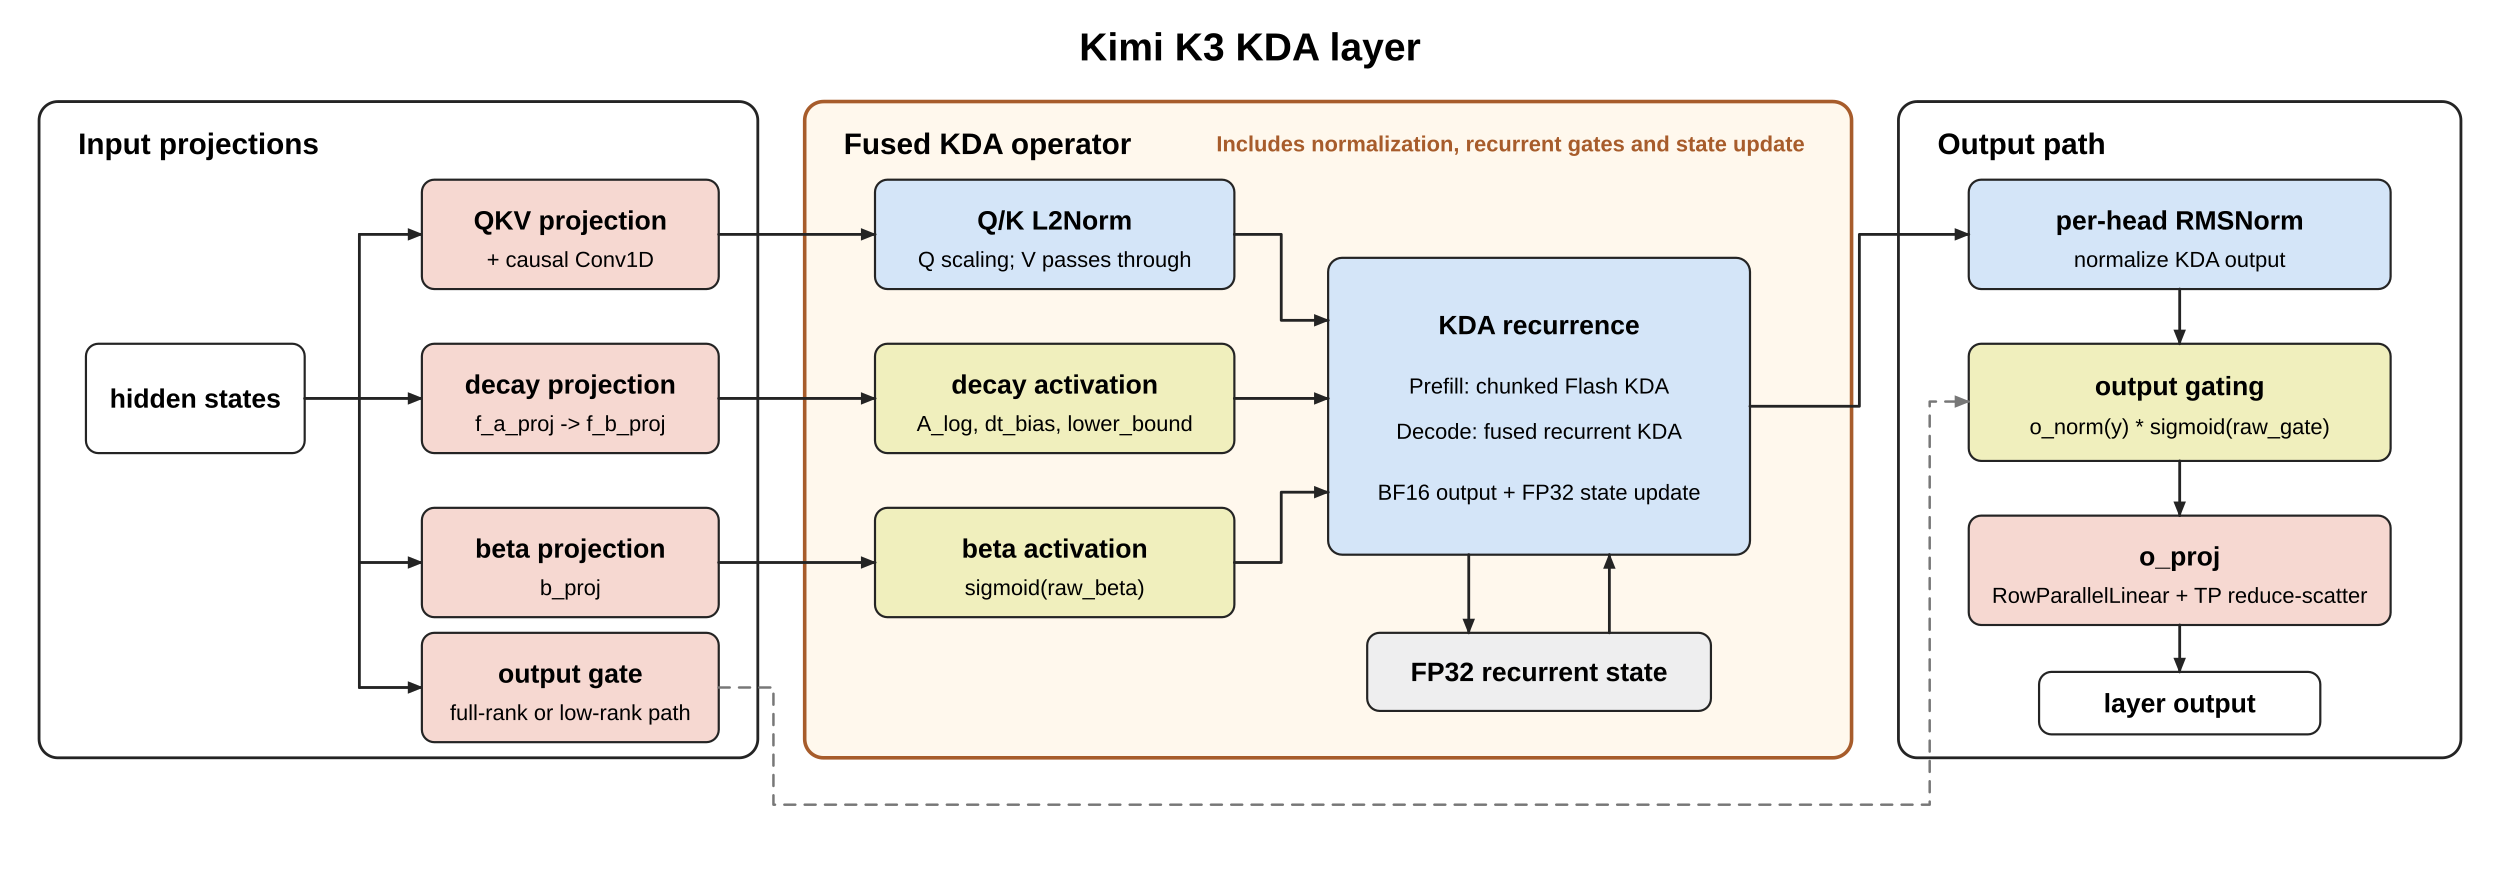
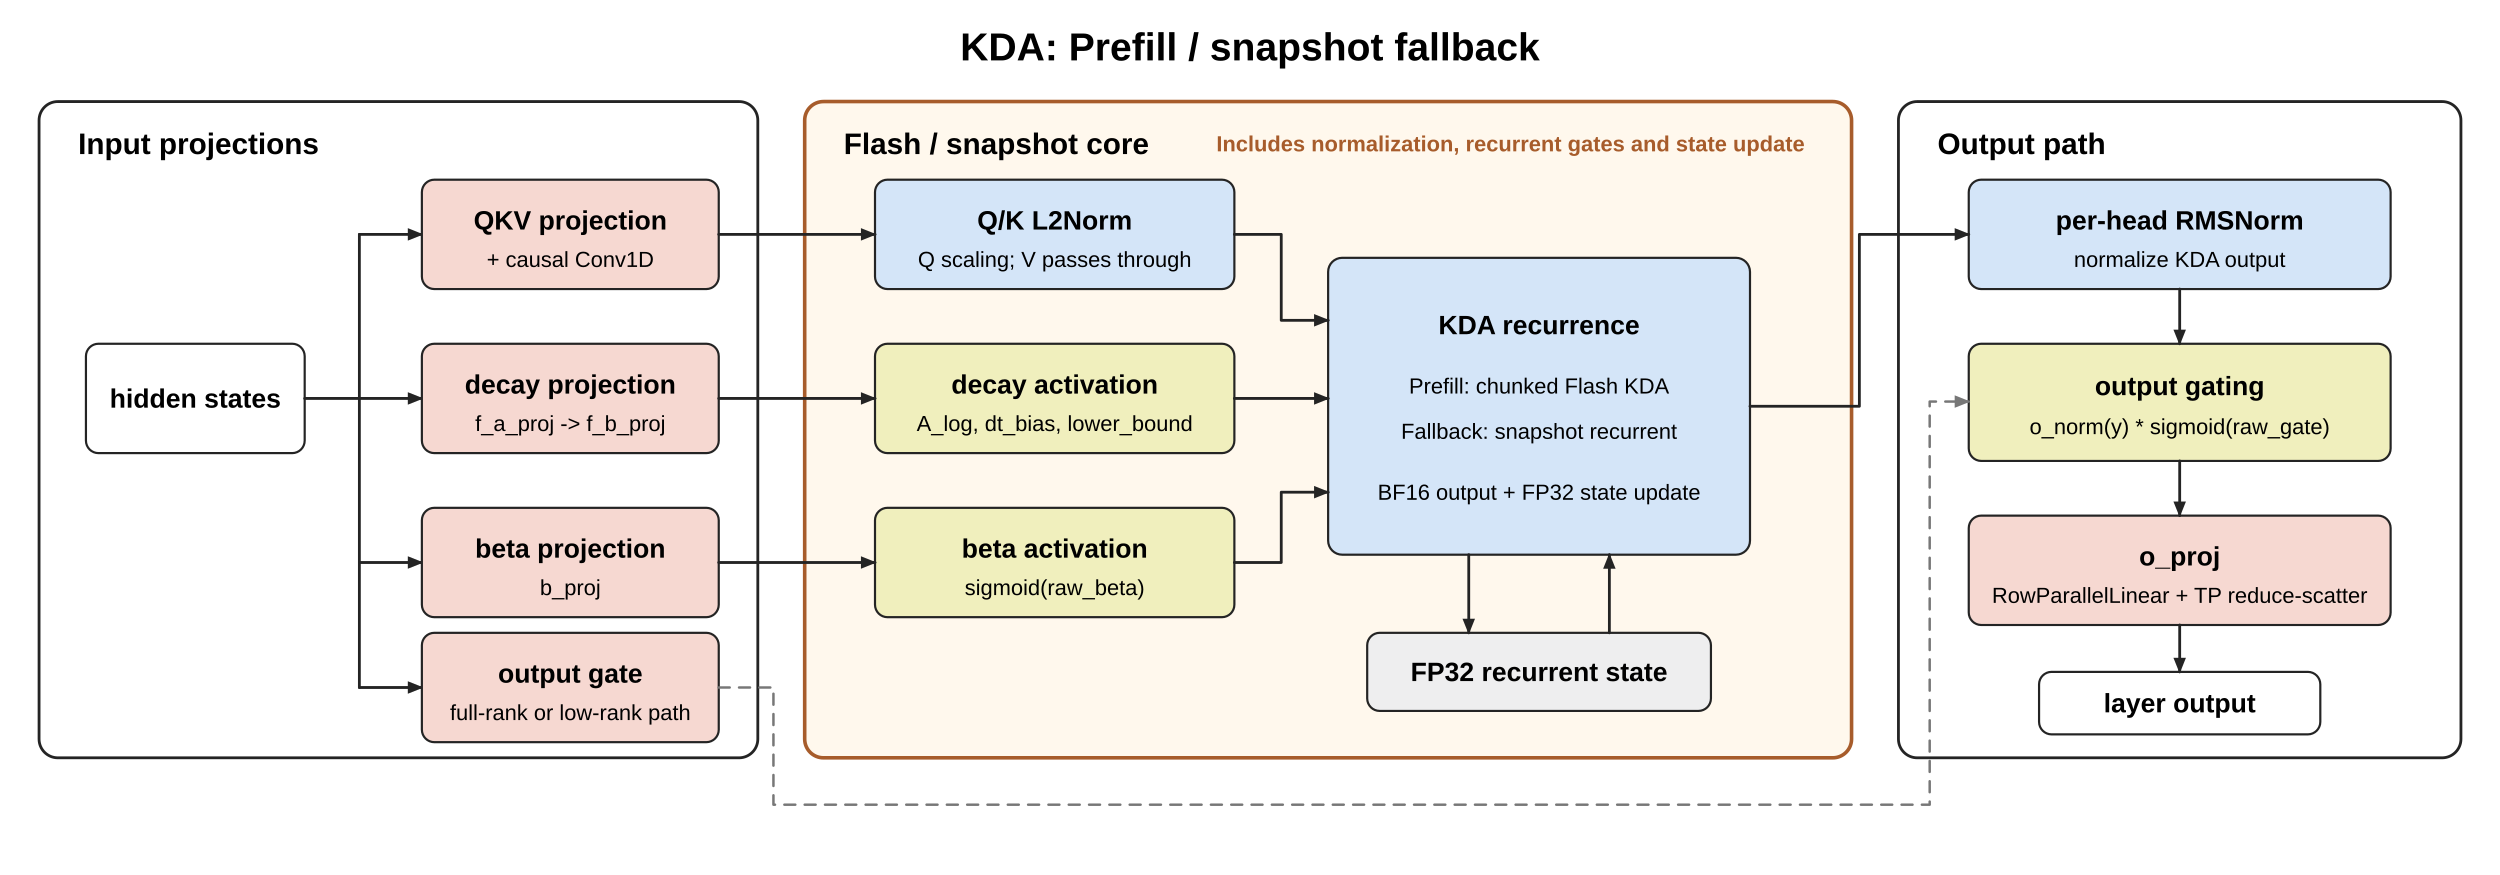
<svg xmlns="http://www.w3.org/2000/svg" viewBox="0 0 1600 560" width="1600" height="560" preserveAspectRatio="xMidYMid meet" role="img" aria-labelledby="title desc">
  <defs>
    <style>
      svg { background: #ffffff; color: #202124; font-family: -apple-system, BlinkMacSystemFont, "Segoe UI", Arial, sans-serif; }
      .panel { fill: #ffffff; stroke: #242424; stroke-width: 1.8; }
      .fusion { fill: #fff8ed; stroke: #a75c2b; stroke-width: 2.3; }
      .projection { fill: #f6d8d1; stroke: #242424; stroke-width: 1.4; }
      .compute { fill: #d4e5f8; stroke: #242424; stroke-width: 1.4; }
      .gate { fill: #f0efbd; stroke: #242424; stroke-width: 1.4; }
      .state { fill: #eeeeef; stroke: #242424; stroke-width: 1.4; }
      .io { fill: #ffffff; stroke: #242424; stroke-width: 1.4; }
      .title { font-size: 25px; font-weight: 700; text-anchor: middle; dominant-baseline: central; }
      .section { font-size: 19px; font-weight: 700; dominant-baseline: central; }
      .label { font-size: 17px; font-weight: 650; text-anchor: middle; dominant-baseline: central; }
      .small { font-size: 14px; font-weight: 500; text-anchor: middle; dominant-baseline: central; }
      .subhead { font-size: 14px; font-weight: 650; fill: #a75c2b; dominant-baseline: central; }
      .flow { fill: none; stroke: #242424; stroke-width: 1.8; stroke-linecap: round; stroke-linejoin: round; }
      .dashed { fill: none; stroke: #777777; stroke-width: 1.6; stroke-dasharray: 7 6; stroke-linecap: round; stroke-linejoin: round; }
    </style>
    <marker id="arrow" markerWidth="10" markerHeight="8" refX="9" refY="4" orient="auto" markerUnits="userSpaceOnUse">
      <path d="M0,0 L10,4 L0,8 z" fill="#242424" />
    </marker>
    <marker id="arrow-gray" markerWidth="10" markerHeight="8" refX="9" refY="4" orient="auto" markerUnits="userSpaceOnUse">
      <path d="M0,0 L10,4 L0,8 z" fill="#777777" />
    </marker>
  </defs>
  <rect width="1600" height="560" fill="#ffffff" />
-   <text x="800" y="30" class="title">Kimi K3 KDA layer</text>
+   <text x="800" y="30" class="title">KDA: Prefill / snapshot fallback</text>
  <rect x="25" y="65" width="460" height="420" rx="12" class="panel" />
  <text x="50" y="92" class="section">Input projections</text>
  <rect x="55" y="220" width="140" height="70" rx="8" class="io" />
  <text x="125" y="255" class="label">hidden states</text>
  <path d="M195 255 H230" class="flow" />
  <path d="M230 150 V440" class="flow" />
  <path d="M230 150 H270" class="flow" marker-end="url(#arrow)" />
  <rect x="270" y="115" width="190" height="70" rx="8" class="projection" />
  <text x="365" y="141" class="label">QKV projection</text>
  <text x="365" y="166" class="small">+ causal Conv1D</text>
  <path d="M230 255 H270" class="flow" marker-end="url(#arrow)" />
  <rect x="270" y="220" width="190" height="70" rx="8" class="projection" />
  <text x="365" y="246" class="label">decay projection</text>
  <text x="365" y="271" class="small">f_a_proj -&gt; f_b_proj</text>
  <path d="M230 360 H270" class="flow" marker-end="url(#arrow)" />
  <rect x="270" y="325" width="190" height="70" rx="8" class="projection" />
  <text x="365" y="351" class="label">beta projection</text>
  <text x="365" y="376" class="small">b_proj</text>
  <path d="M230 440 H270" class="flow" marker-end="url(#arrow)" />
  <rect x="270" y="405" width="190" height="70" rx="8" class="projection" />
  <text x="365" y="431" class="label">output gate</text>
  <text x="365" y="456" class="small">full-rank or low-rank path</text>
  <rect x="515" y="65" width="670" height="420" rx="12" class="fusion" />
-   <text x="540" y="92" class="section">Fused KDA operator</text>
+   <text x="540" y="92" class="section">Flash / snapshot core</text>
  <text x="1155" y="92" class="subhead" text-anchor="end">Includes normalization, recurrent gates and state update</text>
  <rect x="560" y="115" width="230" height="70" rx="8" class="compute" />
  <text x="675" y="141" class="label">Q/K L2Norm</text>
  <text x="675" y="166" class="small">Q scaling; V passes through</text>
  <rect x="560" y="220" width="230" height="70" rx="8" class="gate" />
  <text x="675" y="246" class="label">decay activation</text>
  <text x="675" y="271" class="small">A_log, dt_bias, lower_bound</text>
  <rect x="560" y="325" width="230" height="70" rx="8" class="gate" />
  <text x="675" y="351" class="label">beta activation</text>
  <text x="675" y="376" class="small">sigmoid(raw_beta)</text>
  <path d="M460 150 H560" class="flow" marker-end="url(#arrow)" />
  <path d="M460 255 H560" class="flow" marker-end="url(#arrow)" />
  <path d="M460 360 H560" class="flow" marker-end="url(#arrow)" />
  <rect x="850" y="165" width="270" height="190" rx="9" class="compute" />
  <text x="985" y="208" class="label">KDA recurrence</text>
  <text x="985" y="247" class="small">Prefill: chunked Flash KDA</text>
-   <text x="985" y="276" class="small">Decode: fused recurrent KDA</text>
+   <text x="985" y="276" class="small">Fallback: snapshot recurrent</text>
  <text x="985" y="315" class="small">BF16 output + FP32 state update</text>
  <path d="M790 150 H820 V205 H850" class="flow" marker-end="url(#arrow)" />
  <path d="M790 255 H850" class="flow" marker-end="url(#arrow)" />
  <path d="M790 360 H820 V315 H850" class="flow" marker-end="url(#arrow)" />
  <rect x="875" y="405" width="220" height="50" rx="8" class="state" />
  <text x="985" y="430" class="label">FP32 recurrent state</text>
  <path d="M940 355 V405" class="flow" marker-end="url(#arrow)" />
  <path d="M1030 405 V355" class="flow" marker-end="url(#arrow)" />
  <rect x="1215" y="65" width="360" height="420" rx="12" class="panel" />
  <text x="1240" y="92" class="section">Output path</text>
  <rect x="1260" y="115" width="270" height="70" rx="8" class="compute" />
  <text x="1395" y="141" class="label">per-head RMSNorm</text>
  <text x="1395" y="166" class="small">normalize KDA output</text>
  <path d="M1120 260 H1190 V150 H1260" class="flow" marker-end="url(#arrow)" />
  <rect x="1260" y="220" width="270" height="75" rx="8" class="gate" />
  <text x="1395" y="247" class="label">output gating</text>
  <text x="1395" y="273" class="small">o_norm(y) * sigmoid(raw_gate)</text>
  <path d="M1395 185 V220" class="flow" marker-end="url(#arrow)" />
  <rect x="1260" y="330" width="270" height="70" rx="8" class="projection" />
  <text x="1395" y="356" class="label">o_proj</text>
  <text x="1395" y="381" class="small">RowParallelLinear + TP reduce-scatter</text>
  <path d="M1395 295 V330" class="flow" marker-end="url(#arrow)" />
  <rect x="1305" y="430" width="180" height="40" rx="8" class="io" />
  <text x="1395" y="450" class="label">layer output</text>
  <path d="M1395 400 V430" class="flow" marker-end="url(#arrow)" />
  <path d="M460 440 H495 V515 H1235 V257 H1260" class="dashed" marker-end="url(#arrow-gray)" />
</svg>
